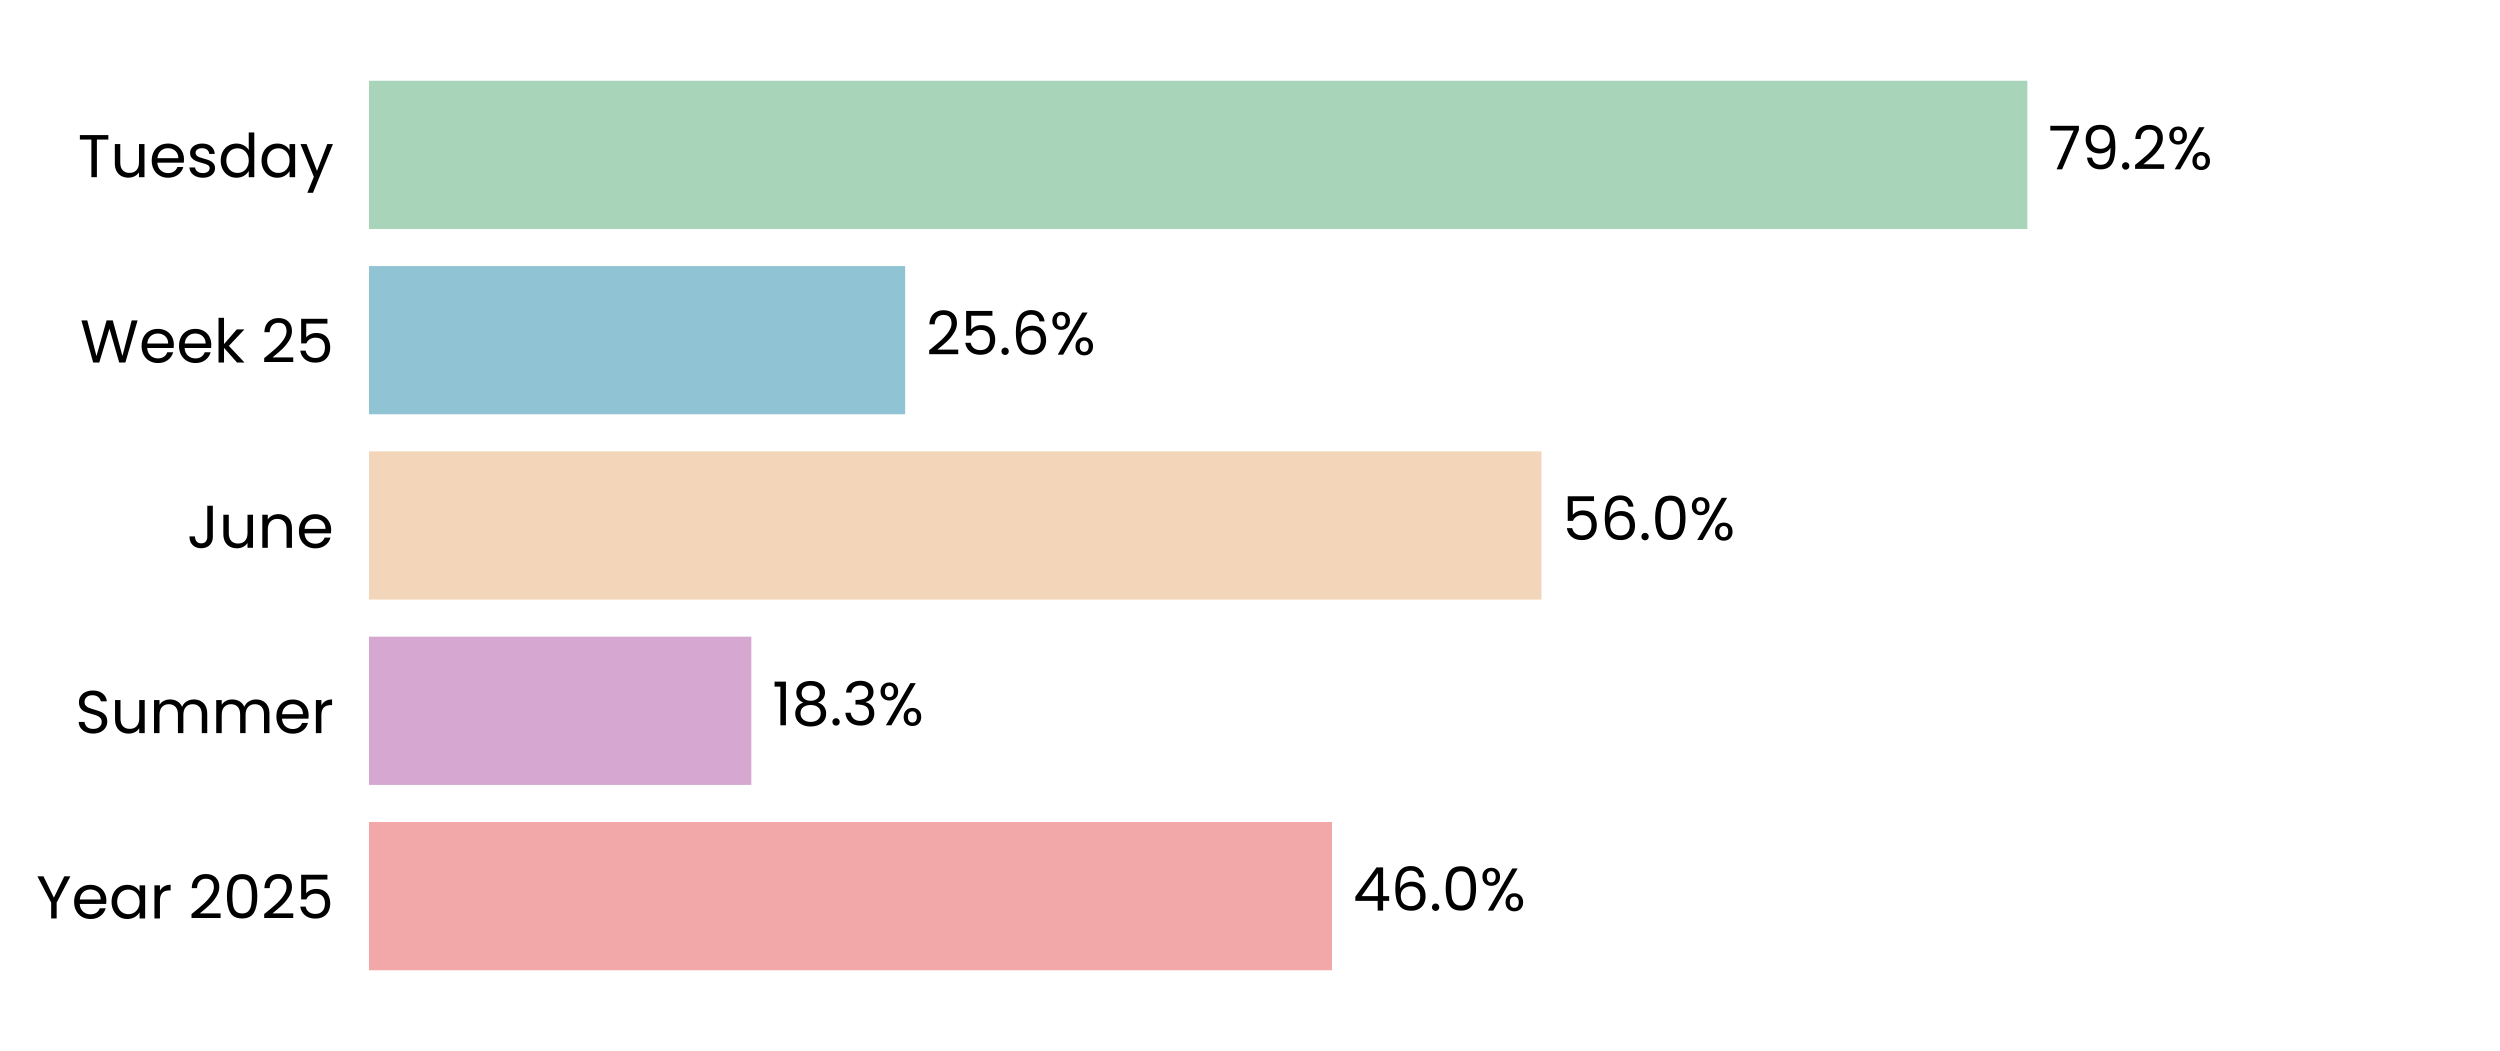
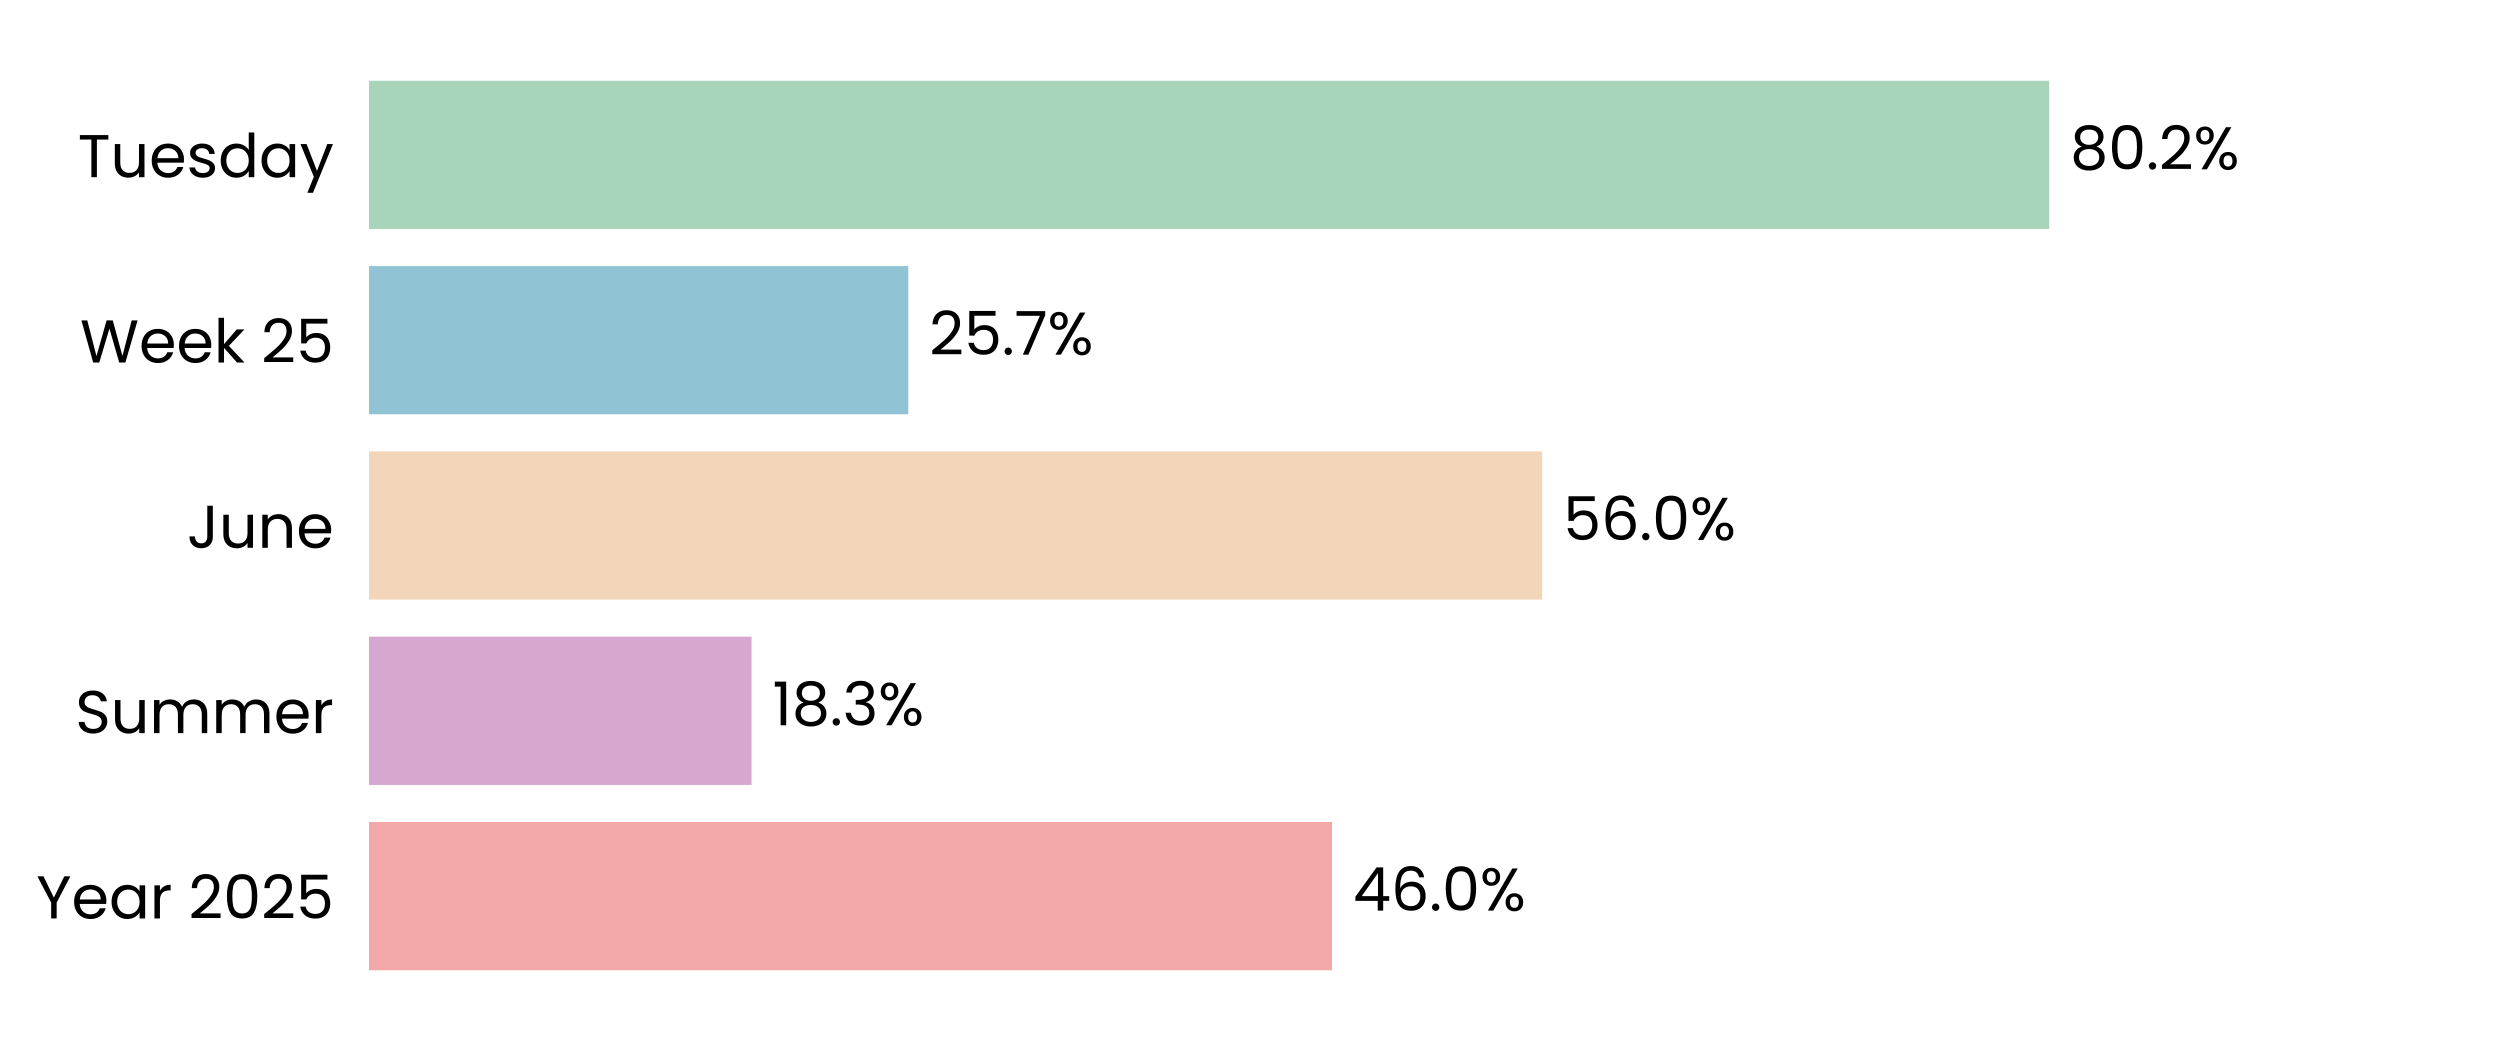
<svg xmlns="http://www.w3.org/2000/svg" xmlns:xlink="http://www.w3.org/1999/xlink" width="496.691pt" height="208.8pt" viewBox="0 0 496.691 208.8" version="1.1">
  <defs>
    <style type="text/css">*{stroke-linejoin: round; stroke-linecap: butt}</style>
  </defs>
  <g id="figure_1">
    <g id="patch_1">
      <path d="M 0 208.8  L 496.691 208.8  L 496.691 0  L 0 0  z " style="fill: #ffffff" />
    </g>
    <g id="axes_1">
      <g id="patch_2">
        <path d="M 73.311 201.6  L 489.491 201.6  L 489.491 7.2  L 73.311 7.2  z " style="fill: #ffffff" />
      </g>
      <g id="patch_3">
-         <path d="M 73.311 192.764  L 264.631 192.764  L 264.631 163.309  L 73.311 163.309  z " clip-path="url(#pa1013cf4e5)" style="fill: #f2a8a8" />
+         <path d="M 73.311 192.764  L 264.642 192.764  L 264.642 163.309  L 73.311 163.309  z " clip-path="url(#p839910b9f7)" style="fill: #f2a8a8" />
      </g>
      <g id="patch_4">
-         <path d="M 73.311 155.945  L 149.272 155.945  L 149.272 126.491  L 73.311 126.491  z " clip-path="url(#pa1013cf4e5)" style="fill: #d6a8d1" />
+         <path d="M 73.311 155.945  L 149.319 155.945  L 149.319 126.491  L 73.311 126.491  z " clip-path="url(#p839910b9f7)" style="fill: #d6a8d1" />
      </g>
      <g id="patch_5">
-         <path d="M 73.311 119.127  L 306.256 119.127  L 306.256 89.673  L 73.311 89.673  z " clip-path="url(#pa1013cf4e5)" style="fill: #f3d6ba" />
+         <path d="M 73.311 119.127  L 306.401 119.127  L 306.401 89.673  L 73.311 89.673  z " clip-path="url(#p839910b9f7)" style="fill: #f3d6ba" />
      </g>
      <g id="patch_6">
-         <path d="M 73.311 82.309  L 179.834 82.309  L 179.834 52.855  L 73.311 52.855  z " clip-path="url(#pa1013cf4e5)" style="fill: #90c3d4" />
+         <path d="M 73.311 82.309  L 180.453 82.309  L 180.453 52.855  L 73.311 52.855  z " clip-path="url(#p839910b9f7)" style="fill: #90c3d4" />
      </g>
      <g id="patch_7">
-         <path d="M 73.311 45.491  L 402.787 45.491  L 402.787 16.036  L 73.311 16.036  z " clip-path="url(#pa1013cf4e5)" style="fill: #a8d5ba" />
+         <path d="M 73.311 45.491  L 407.122 45.491  L 407.122 16.036  L 73.311 16.036  z " clip-path="url(#p839910b9f7)" style="fill: #a8d5ba" />
      </g>
      <g id="matplotlib.axis_1">
        <g id="ytick_1">
          <g id="text_1">
            <g transform="translate(7.2 182.4764) scale(0.12 -0.12)">
              <defs>
                <path id="Poppins-Regular-59" d="M 3616 4461  L 2163 1683  L 2163 0  L 1581 0  L 1581 1683  L 122 4461  L 768 4461  L 1869 2202  L 2970 4461  L 3616 4461  z " transform="scale(0.015625)" />
                <path id="Poppins-Regular-65" d="M 3693 1888  Q 3693 1722 3674 1536  L 870 1536  Q 902 1018 1225 726  Q 1549 435 2010 435  Q 2387 435 2640 611  Q 2893 787 2995 1082  L 3622 1082  Q 3482 576 3059 259  Q 2637 -58 2010 -58  Q 1510 -58 1116 166  Q 723 390 499 803  Q 275 1216 275 1760  Q 275 2304 492 2713  Q 710 3123 1104 3344  Q 1498 3565 2010 3565  Q 2509 3565 2893 3347  Q 3277 3130 3485 2749  Q 3693 2368 3693 1888  z M 3091 2010  Q 3091 2342 2944 2582  Q 2797 2822 2544 2947  Q 2291 3072 1984 3072  Q 1542 3072 1232 2790  Q 922 2509 877 2010  L 3091 2010  z " transform="scale(0.015625)" />
                <path id="Poppins-Regular-61" d="M 275 1766  Q 275 2304 492 2710  Q 710 3117 1091 3341  Q 1472 3565 1939 3565  Q 2400 3565 2739 3366  Q 3078 3168 3245 2867  L 3245 3507  L 3834 3507  L 3834 0  L 3245 0  L 3245 653  Q 3072 346 2729 144  Q 2387 -58 1933 -58  Q 1466 -58 1088 172  Q 710 403 492 819  Q 275 1235 275 1766  z M 3245 1760  Q 3245 2157 3085 2451  Q 2925 2746 2653 2902  Q 2381 3059 2054 3059  Q 1728 3059 1459 2905  Q 1190 2752 1030 2457  Q 870 2163 870 1766  Q 870 1363 1030 1065  Q 1190 768 1459 611  Q 1728 454 2054 454  Q 2381 454 2653 611  Q 2925 768 3085 1065  Q 3245 1363 3245 1760  z " transform="scale(0.015625)" />
                <path id="Poppins-Regular-72" d="M 1075 2938  Q 1229 3238 1513 3404  Q 1798 3571 2208 3571  L 2208 2970  L 2054 2970  Q 1075 2970 1075 1907  L 1075 0  L 493 0  L 493 3507  L 1075 3507  L 1075 2938  z " transform="scale(0.015625)" />
                <path id="Poppins-Regular-20" transform="scale(0.015625)" />
                <path id="Poppins-Regular-32" d="M 326 467  Q 1139 1120 1600 1539  Q 2061 1958 2377 2416  Q 2694 2874 2694 3315  Q 2694 3731 2492 3971  Q 2291 4211 1843 4211  Q 1408 4211 1168 3939  Q 928 3667 909 3213  L 346 3213  Q 371 3930 780 4320  Q 1190 4710 1837 4710  Q 2496 4710 2883 4345  Q 3270 3981 3270 3341  Q 3270 2810 2953 2307  Q 2637 1805 2233 1424  Q 1830 1043 1203 538  L 3405 538  L 3405 51  L 326 51  L 326 467  z " transform="scale(0.015625)" />
                <path id="Poppins-Regular-30" d="M 397 2362  Q 397 3462 755 4080  Q 1114 4698 2010 4698  Q 2899 4698 3257 4080  Q 3616 3462 3616 2362  Q 3616 1242 3257 621  Q 2899 0 2010 0  Q 1114 0 755 621  Q 397 1242 397 2362  z M 3040 2362  Q 3040 2918 2966 3305  Q 2893 3693 2665 3929  Q 2438 4166 2010 4166  Q 1574 4166 1347 3929  Q 1120 3693 1046 3305  Q 973 2918 973 2362  Q 973 1786 1046 1395  Q 1120 1005 1347 768  Q 1574 531 2010 531  Q 2438 531 2665 768  Q 2893 1005 2966 1395  Q 3040 1786 3040 2362  z " transform="scale(0.015625)" />
                <path id="Poppins-Regular-35" d="M 3347 4122  L 1101 4122  L 1101 2662  Q 1248 2867 1536 2998  Q 1824 3130 2157 3130  Q 2688 3130 3021 2909  Q 3354 2688 3498 2339  Q 3642 1990 3642 1600  Q 3642 1139 3469 774  Q 3296 410 2941 198  Q 2586 -13 2061 -13  Q 1389 -13 973 332  Q 557 678 467 1254  L 1037 1254  Q 1120 890 1389 685  Q 1658 480 2067 480  Q 2573 480 2829 784  Q 3085 1088 3085 1587  Q 3085 2086 2829 2358  Q 2573 2630 2074 2630  Q 1734 2630 1481 2467  Q 1229 2304 1114 2022  L 563 2022  L 563 4634  L 3347 4634  L 3347 4122  z " transform="scale(0.015625)" />
              </defs>
              <use xlink:href="#Poppins-Regular-59" />
              <use xlink:href="#Poppins-Regular-65" transform="translate(58.39999 0)" />
              <use xlink:href="#Poppins-Regular-61" transform="translate(120.4 0)" />
              <use xlink:href="#Poppins-Regular-72" transform="translate(188 0)" />
              <use xlink:href="#Poppins-Regular-20" transform="translate(225.3 0)" />
              <use xlink:href="#Poppins-Regular-32" transform="translate(252 0)" />
              <use xlink:href="#Poppins-Regular-30" transform="translate(309.4999 0)" />
              <use xlink:href="#Poppins-Regular-32" transform="translate(372.2999 0)" />
              <use xlink:href="#Poppins-Regular-35" transform="translate(429.7999 0)" />
            </g>
          </g>
        </g>
        <g id="ytick_2">
          <g id="text_2">
            <g transform="translate(14.95125 145.6582) scale(0.12 -0.12)">
              <defs>
                <path id="Poppins-Regular-53" d="M 1907 -45  Q 1466 -45 1117 112  Q 768 269 569 547  Q 371 826 365 1190  L 986 1190  Q 1018 877 1245 662  Q 1472 448 1907 448  Q 2323 448 2563 656  Q 2803 864 2803 1190  Q 2803 1446 2662 1606  Q 2522 1766 2310 1849  Q 2099 1933 1741 2029  Q 1299 2144 1033 2259  Q 768 2374 579 2620  Q 390 2867 390 3283  Q 390 3648 576 3929  Q 762 4211 1098 4364  Q 1434 4518 1869 4518  Q 2496 4518 2896 4204  Q 3296 3891 3347 3373  L 2707 3373  Q 2675 3629 2438 3824  Q 2202 4019 1811 4019  Q 1446 4019 1216 3830  Q 986 3642 986 3302  Q 986 3059 1123 2905  Q 1261 2752 1462 2672  Q 1664 2592 2029 2490  Q 2470 2368 2739 2249  Q 3008 2131 3200 1884  Q 3392 1638 3392 1216  Q 3392 890 3219 602  Q 3046 314 2707 134  Q 2368 -45 1907 -45  z " transform="scale(0.015625)" />
                <path id="Poppins-Regular-75" d="M 3603 3507  L 3603 0  L 3021 0  L 3021 518  Q 2854 250 2556 99  Q 2259 -51 1901 -51  Q 1491 -51 1164 118  Q 838 288 649 627  Q 461 966 461 1453  L 461 3507  L 1037 3507  L 1037 1530  Q 1037 1011 1299 732  Q 1562 454 2016 454  Q 2483 454 2752 742  Q 3021 1030 3021 1581  L 3021 3507  L 3603 3507  z " transform="scale(0.015625)" />
                <path id="Poppins-Regular-6d" d="M 4710 3571  Q 5120 3571 5440 3401  Q 5760 3232 5945 2893  Q 6131 2554 6131 2067  L 6131 0  L 5555 0  L 5555 1984  Q 5555 2509 5296 2787  Q 5037 3066 4595 3066  Q 4141 3066 3872 2774  Q 3603 2483 3603 1933  L 3603 0  L 3027 0  L 3027 1984  Q 3027 2509 2768 2787  Q 2509 3066 2067 3066  Q 1613 3066 1344 2774  Q 1075 2483 1075 1933  L 1075 0  L 493 0  L 493 3507  L 1075 3507  L 1075 3002  Q 1248 3277 1539 3424  Q 1830 3571 2182 3571  Q 2624 3571 2963 3372  Q 3302 3174 3469 2790  Q 3616 3162 3955 3366  Q 4294 3571 4710 3571  z " transform="scale(0.015625)" />
              </defs>
              <use xlink:href="#Poppins-Regular-53" />
              <use xlink:href="#Poppins-Regular-75" transform="translate(58.7 0)" />
              <use xlink:href="#Poppins-Regular-6d" transform="translate(122.7 0)" />
              <use xlink:href="#Poppins-Regular-6d" transform="translate(225.7 0)" />
              <use xlink:href="#Poppins-Regular-65" transform="translate(328.7 0)" />
              <use xlink:href="#Poppins-Regular-72" transform="translate(390.6999 0)" />
            </g>
          </g>
        </g>
        <g id="ytick_3">
          <g id="text_3">
            <g transform="translate(37.15125 108.84) scale(0.12 -0.12)">
              <defs>
                <path id="Poppins-Regular-4a" d="M 2739 4461  L 2739 1165  Q 2739 614 2400 284  Q 2061 -45 1504 -45  Q 941 -45 601 291  Q 262 627 262 1210  L 845 1210  Q 851 883 1014 678  Q 1178 474 1504 474  Q 1830 474 1990 669  Q 2150 864 2150 1165  L 2150 4461  L 2739 4461  z " transform="scale(0.015625)" />
                <path id="Poppins-Regular-6e" d="M 2202 3571  Q 2842 3571 3238 3184  Q 3635 2797 3635 2067  L 3635 0  L 3059 0  L 3059 1984  Q 3059 2509 2796 2787  Q 2534 3066 2080 3066  Q 1619 3066 1347 2778  Q 1075 2490 1075 1939  L 1075 0  L 493 0  L 493 3507  L 1075 3507  L 1075 3008  Q 1248 3277 1545 3424  Q 1843 3571 2202 3571  z " transform="scale(0.015625)" />
              </defs>
              <use xlink:href="#Poppins-Regular-4a" />
              <use xlink:href="#Poppins-Regular-75" transform="translate(52.99999 0)" />
              <use xlink:href="#Poppins-Regular-6e" transform="translate(117 0)" />
              <use xlink:href="#Poppins-Regular-65" transform="translate(181 0)" />
            </g>
          </g>
        </g>
        <g id="ytick_4">
          <g id="text_4">
            <g transform="translate(15.9 72.02182) scale(0.12 -0.12)">
              <defs>
                <path id="Poppins-Regular-57" d="M 6099 4461  L 4806 0  L 4154 0  L 3117 3590  L 2042 0  L 1395 -6  L 147 4461  L 768 4461  L 1741 678  L 2816 4461  L 3469 4461  L 4493 691  L 5472 4461  L 6099 4461  z " transform="scale(0.015625)" />
                <path id="Poppins-Regular-6b" d="M 2451 0  L 1075 1549  L 1075 0  L 493 0  L 493 4736  L 1075 4736  L 1075 1952  L 2426 3507  L 3238 3507  L 1587 1760  L 3245 0  L 2451 0  z " transform="scale(0.015625)" />
              </defs>
              <use xlink:href="#Poppins-Regular-57" />
              <use xlink:href="#Poppins-Regular-65" transform="translate(97.59999 0)" />
              <use xlink:href="#Poppins-Regular-65" transform="translate(159.6 0)" />
              <use xlink:href="#Poppins-Regular-6b" transform="translate(221.6 0)" />
              <use xlink:href="#Poppins-Regular-20" transform="translate(273.0999 0)" />
              <use xlink:href="#Poppins-Regular-32" transform="translate(299.7999 0)" />
              <use xlink:href="#Poppins-Regular-35" transform="translate(357.2999 0)" />
            </g>
          </g>
        </g>
        <g id="ytick_5">
          <g id="text_5">
            <g transform="translate(15.4575 35.20364) scale(0.12 -0.12)">
              <defs>
                <path id="Poppins-Regular-54" d="M 3238 4461  L 3238 3987  L 2022 3987  L 2022 0  L 1440 0  L 1440 3987  L 218 3987  L 218 4461  L 3238 4461  z " transform="scale(0.015625)" />
                <path id="Poppins-Regular-73" d="M 1734 -58  Q 1331 -58 1011 80  Q 691 218 505 464  Q 320 710 301 1030  L 902 1030  Q 928 768 1149 601  Q 1370 435 1728 435  Q 2061 435 2253 582  Q 2445 730 2445 954  Q 2445 1184 2240 1296  Q 2035 1408 1606 1517  Q 1216 1619 969 1724  Q 723 1830 547 2038  Q 371 2246 371 2586  Q 371 2854 531 3078  Q 691 3302 985 3433  Q 1280 3565 1658 3565  Q 2240 3565 2598 3270  Q 2957 2976 2982 2464  L 2400 2464  Q 2381 2739 2179 2905  Q 1978 3072 1638 3072  Q 1325 3072 1139 2937  Q 954 2803 954 2586  Q 954 2413 1066 2301  Q 1178 2189 1347 2121  Q 1517 2054 1818 1971  Q 2195 1869 2432 1769  Q 2669 1670 2838 1472  Q 3008 1274 3014 954  Q 3014 666 2854 435  Q 2694 205 2403 73  Q 2112 -58 1734 -58  z " transform="scale(0.015625)" />
                <path id="Poppins-Regular-64" d="M 275 1766  Q 275 2304 492 2710  Q 710 3117 1091 3341  Q 1472 3565 1946 3565  Q 2355 3565 2707 3376  Q 3059 3187 3245 2880  L 3245 4736  L 3834 4736  L 3834 0  L 3245 0  L 3245 659  Q 3072 346 2733 144  Q 2394 -58 1939 -58  Q 1472 -58 1091 172  Q 710 403 492 819  Q 275 1235 275 1766  z M 3245 1760  Q 3245 2157 3085 2451  Q 2925 2746 2653 2902  Q 2381 3059 2054 3059  Q 1728 3059 1459 2905  Q 1190 2752 1030 2457  Q 870 2163 870 1766  Q 870 1363 1030 1065  Q 1190 768 1459 611  Q 1728 454 2054 454  Q 2381 454 2653 611  Q 2925 768 3085 1065  Q 3245 1363 3245 1760  z " transform="scale(0.015625)" />
                <path id="Poppins-Regular-79" d="M 3514 3507  L 1402 -1651  L 800 -1651  L 1491 38  L 77 3507  L 723 3507  L 1824 666  L 2912 3507  L 3514 3507  z " transform="scale(0.015625)" />
              </defs>
              <use xlink:href="#Poppins-Regular-54" />
              <use xlink:href="#Poppins-Regular-75" transform="translate(54.09999 0)" />
              <use xlink:href="#Poppins-Regular-65" transform="translate(118.1 0)" />
              <use xlink:href="#Poppins-Regular-73" transform="translate(180.1 0)" />
              <use xlink:href="#Poppins-Regular-64" transform="translate(232.3 0)" />
              <use xlink:href="#Poppins-Regular-61" transform="translate(299.8999 0)" />
              <use xlink:href="#Poppins-Regular-79" transform="translate(367.4999 0)" />
            </g>
          </g>
        </g>
      </g>
      <g id="text_6">
-         <g transform="translate(268.7923 180.9164) scale(0.12 -0.12)">
+         <g transform="translate(268.8042 180.9164) scale(0.12 -0.12)">
          <defs>
            <path id="Poppins-Regular-34" d="M 256 1030  L 256 1472  L 2502 4582  L 3200 4582  L 3200 1536  L 3840 1536  L 3840 1030  L 3200 1030  L 3200 0  L 2624 0  L 2624 1030  L 256 1030  z M 2650 3974  L 928 1536  L 2650 1536  L 2650 3974  z " transform="scale(0.015625)" />
            <path id="Poppins-Regular-36" d="M 2976 3526  Q 2835 4237 2099 4237  Q 1530 4237 1248 3798  Q 966 3360 973 2355  Q 1120 2688 1462 2877  Q 1805 3066 2227 3066  Q 2886 3066 3280 2656  Q 3674 2246 3674 1523  Q 3674 1088 3504 742  Q 3334 397 2992 192  Q 2650 -13 2163 -13  Q 1504 -13 1133 281  Q 762 576 614 1094  Q 467 1613 467 2374  Q 467 4723 2106 4723  Q 2733 4723 3091 4384  Q 3450 4045 3514 3526  L 2976 3526  z M 2106 2573  Q 1830 2573 1587 2461  Q 1344 2349 1193 2121  Q 1043 1894 1043 1568  Q 1043 1082 1324 778  Q 1606 474 2131 474  Q 2579 474 2844 752  Q 3110 1030 3110 1504  Q 3110 2003 2854 2288  Q 2598 2573 2106 2573  z " transform="scale(0.015625)" />
            <path id="Poppins-Regular-2e" d="M 678 -38  Q 512 -38 397 77  Q 282 192 282 358  Q 282 525 397 640  Q 512 755 678 755  Q 838 755 950 640  Q 1062 525 1062 358  Q 1062 192 950 77  Q 838 -38 678 -38  z " transform="scale(0.015625)" />
            <path id="Poppins-Regular-25" d="M 269 3584  Q 269 4019 531 4278  Q 794 4538 1203 4538  Q 1613 4538 1875 4278  Q 2138 4019 2138 3584  Q 2138 3142 1875 2883  Q 1613 2624 1203 2624  Q 794 2624 531 2883  Q 269 3142 269 3584  z M 4006 4467  L 1414 0  L 838 0  L 3430 4467  L 4006 4467  z M 1203 4179  Q 986 4179 861 4028  Q 736 3878 736 3584  Q 736 3290 861 3136  Q 986 2982 1203 2982  Q 1421 2982 1549 3139  Q 1677 3296 1677 3584  Q 1677 3878 1549 4028  Q 1421 4179 1203 4179  z M 2720 883  Q 2720 1325 2982 1584  Q 3245 1843 3654 1843  Q 4064 1843 4323 1584  Q 4582 1325 4582 883  Q 4582 448 4323 185  Q 4064 -77 3654 -77  Q 3245 -77 2982 182  Q 2720 442 2720 883  z M 3648 1478  Q 3430 1478 3302 1328  Q 3174 1178 3174 883  Q 3174 595 3302 444  Q 3430 294 3648 294  Q 3866 294 3994 444  Q 4122 595 4122 883  Q 4122 1178 3994 1328  Q 3866 1478 3648 1478  z " transform="scale(0.015625)" />
          </defs>
          <use xlink:href="#Poppins-Regular-34" />
          <use xlink:href="#Poppins-Regular-36" transform="translate(62.89999 0)" />
          <use xlink:href="#Poppins-Regular-2e" transform="translate(126.4 0)" />
          <use xlink:href="#Poppins-Regular-30" transform="translate(147.4 0)" />
          <use xlink:href="#Poppins-Regular-25" transform="translate(210.2 0)" />
        </g>
      </g>
      <g id="text_7">
-         <g transform="translate(153.4334 144.0982) scale(0.12 -0.12)">
+         <g transform="translate(153.4806 144.0982) scale(0.12 -0.12)">
          <defs>
            <path id="Poppins-Regular-31" d="M 243 4096  L 243 4627  L 1446 4627  L 1446 0  L 858 0  L 858 4096  L 243 4096  z " transform="scale(0.015625)" />
            <path id="Poppins-Regular-38" d="M 1242 2406  Q 883 2547 691 2816  Q 499 3085 499 3469  Q 499 3814 672 4092  Q 845 4371 1187 4534  Q 1530 4698 2016 4698  Q 2502 4698 2844 4534  Q 3187 4371 3363 4092  Q 3539 3814 3539 3469  Q 3539 3098 3340 2819  Q 3142 2541 2797 2406  Q 3194 2285 3427 1981  Q 3661 1677 3661 1248  Q 3661 832 3456 521  Q 3251 211 2876 41  Q 2502 -128 2016 -128  Q 1530 -128 1162 41  Q 794 211 589 521  Q 384 832 384 1248  Q 384 1677 614 1984  Q 845 2291 1242 2406  z M 2976 3398  Q 2976 3789 2720 4000  Q 2464 4211 2016 4211  Q 1574 4211 1318 4000  Q 1062 3789 1062 3392  Q 1062 3034 1328 2816  Q 1594 2598 2016 2598  Q 2445 2598 2710 2819  Q 2976 3040 2976 3398  z M 2016 2150  Q 1542 2150 1241 1929  Q 941 1709 941 1267  Q 941 858 1232 608  Q 1523 358 2016 358  Q 2509 358 2797 608  Q 3085 858 3085 1267  Q 3085 1696 2790 1923  Q 2496 2150 2016 2150  z " transform="scale(0.015625)" />
            <path id="Poppins-Regular-33" d="M 384 3462  Q 429 4051 838 4384  Q 1248 4717 1901 4717  Q 2336 4717 2653 4560  Q 2970 4403 3133 4134  Q 3296 3866 3296 3526  Q 3296 3130 3069 2842  Q 2842 2554 2477 2470  L 2477 2438  Q 2893 2336 3136 2035  Q 3379 1734 3379 1248  Q 3379 883 3212 592  Q 3046 301 2713 134  Q 2381 -32 1914 -32  Q 1235 -32 800 323  Q 365 678 314 1331  L 877 1331  Q 922 947 1190 704  Q 1459 461 1907 461  Q 2355 461 2588 694  Q 2822 928 2822 1299  Q 2822 1779 2502 1990  Q 2182 2202 1536 2202  L 1389 2202  L 1389 2688  L 1542 2688  Q 2131 2694 2432 2883  Q 2733 3072 2733 3469  Q 2733 3808 2512 4013  Q 2291 4218 1882 4218  Q 1485 4218 1241 4013  Q 998 3808 954 3462  L 384 3462  z " transform="scale(0.015625)" />
          </defs>
          <use xlink:href="#Poppins-Regular-31" />
          <use xlink:href="#Poppins-Regular-38" transform="translate(31.99998 0)" />
          <use xlink:href="#Poppins-Regular-2e" transform="translate(95.09998 0)" />
          <use xlink:href="#Poppins-Regular-33" transform="translate(116.1 0)" />
          <use xlink:href="#Poppins-Regular-25" transform="translate(175 0)" />
        </g>
      </g>
      <g id="text_8">
-         <g transform="translate(310.4182 107.28) scale(0.12 -0.12)">
+         <g transform="translate(310.5628 107.28) scale(0.12 -0.12)">
          <use xlink:href="#Poppins-Regular-35" />
          <use xlink:href="#Poppins-Regular-36" transform="translate(62.79999 0)" />
          <use xlink:href="#Poppins-Regular-2e" transform="translate(126.3 0)" />
          <use xlink:href="#Poppins-Regular-30" transform="translate(147.3 0)" />
          <use xlink:href="#Poppins-Regular-25" transform="translate(210.0999 0)" />
        </g>
      </g>
      <g id="text_9">
-         <g transform="translate(183.9953 70.46182) scale(0.12 -0.12)">
+         <g transform="translate(184.6146 70.46182) scale(0.12 -0.12)">
+           <defs>
+             <path id="Poppins-Regular-37" d="M 3245 4173  L 1466 0  L 877 0  L 2682 4115  L 211 4115  L 211 4614  L 3245 4614  L 3245 4173  z " transform="scale(0.015625)" />
+           </defs>
          <use xlink:href="#Poppins-Regular-32" />
          <use xlink:href="#Poppins-Regular-35" transform="translate(57.49999 0)" />
          <use xlink:href="#Poppins-Regular-2e" transform="translate(120.3 0)" />
-           <use xlink:href="#Poppins-Regular-36" transform="translate(141.3 0)" />
-           <use xlink:href="#Poppins-Regular-25" transform="translate(204.7999 0)" />
+           <use xlink:href="#Poppins-Regular-37" transform="translate(141.3 0)" />
+           <use xlink:href="#Poppins-Regular-25" transform="translate(195.8999 0)" />
        </g>
      </g>
      <g id="text_10">
-         <g transform="translate(406.9489 33.64364) scale(0.12 -0.12)">
-           <defs>
-             <path id="Poppins-Regular-37" d="M 3245 4173  L 1466 0  L 877 0  L 2682 4115  L 211 4115  L 211 4614  L 3245 4614  L 3245 4173  z " transform="scale(0.015625)" />
-             <path id="Poppins-Regular-39" d="M 1146 1242  Q 1210 877 1443 678  Q 1677 480 2074 480  Q 2605 480 2857 896  Q 3110 1312 3098 2298  Q 2963 2010 2649 1846  Q 2336 1683 1952 1683  Q 1523 1683 1187 1859  Q 851 2035 659 2374  Q 467 2714 467 3194  Q 467 3878 864 4297  Q 1261 4717 1990 4717  Q 2886 4717 3248 4134  Q 3610 3552 3610 2400  Q 3610 1594 3466 1069  Q 3322 544 2979 269  Q 2637 -6 2042 -6  Q 1389 -6 1024 346  Q 659 698 608 1242  L 1146 1242  z M 2048 2176  Q 2477 2176 2752 2441  Q 3027 2707 3027 3162  Q 3027 3642 2758 3936  Q 2490 4230 2003 4230  Q 1555 4230 1289 3948  Q 1024 3667 1024 3206  Q 1024 2739 1286 2457  Q 1549 2176 2048 2176  z " transform="scale(0.015625)" />
-           </defs>
-           <use xlink:href="#Poppins-Regular-37" />
-           <use xlink:href="#Poppins-Regular-39" transform="translate(54.59999 0)" />
-           <use xlink:href="#Poppins-Regular-2e" transform="translate(117.6 0)" />
-           <use xlink:href="#Poppins-Regular-32" transform="translate(138.6 0)" />
-           <use xlink:href="#Poppins-Regular-25" transform="translate(196.0999 0)" />
+         <g transform="translate(411.2841 33.64364) scale(0.12 -0.12)">
+           <use xlink:href="#Poppins-Regular-38" />
+           <use xlink:href="#Poppins-Regular-30" transform="translate(63.09999 0)" />
+           <use xlink:href="#Poppins-Regular-2e" transform="translate(125.9 0)" />
+           <use xlink:href="#Poppins-Regular-32" transform="translate(146.9 0)" />
+           <use xlink:href="#Poppins-Regular-25" transform="translate(204.3999 0)" />
        </g>
      </g>
    </g>
  </g>
  <defs>
-     <clipPath id="pa1013cf4e5">
+     <clipPath id="p839910b9f7">
      <rect x="73.311" y="7.2" width="416.18" height="194.4" />
    </clipPath>
  </defs>
</svg>
